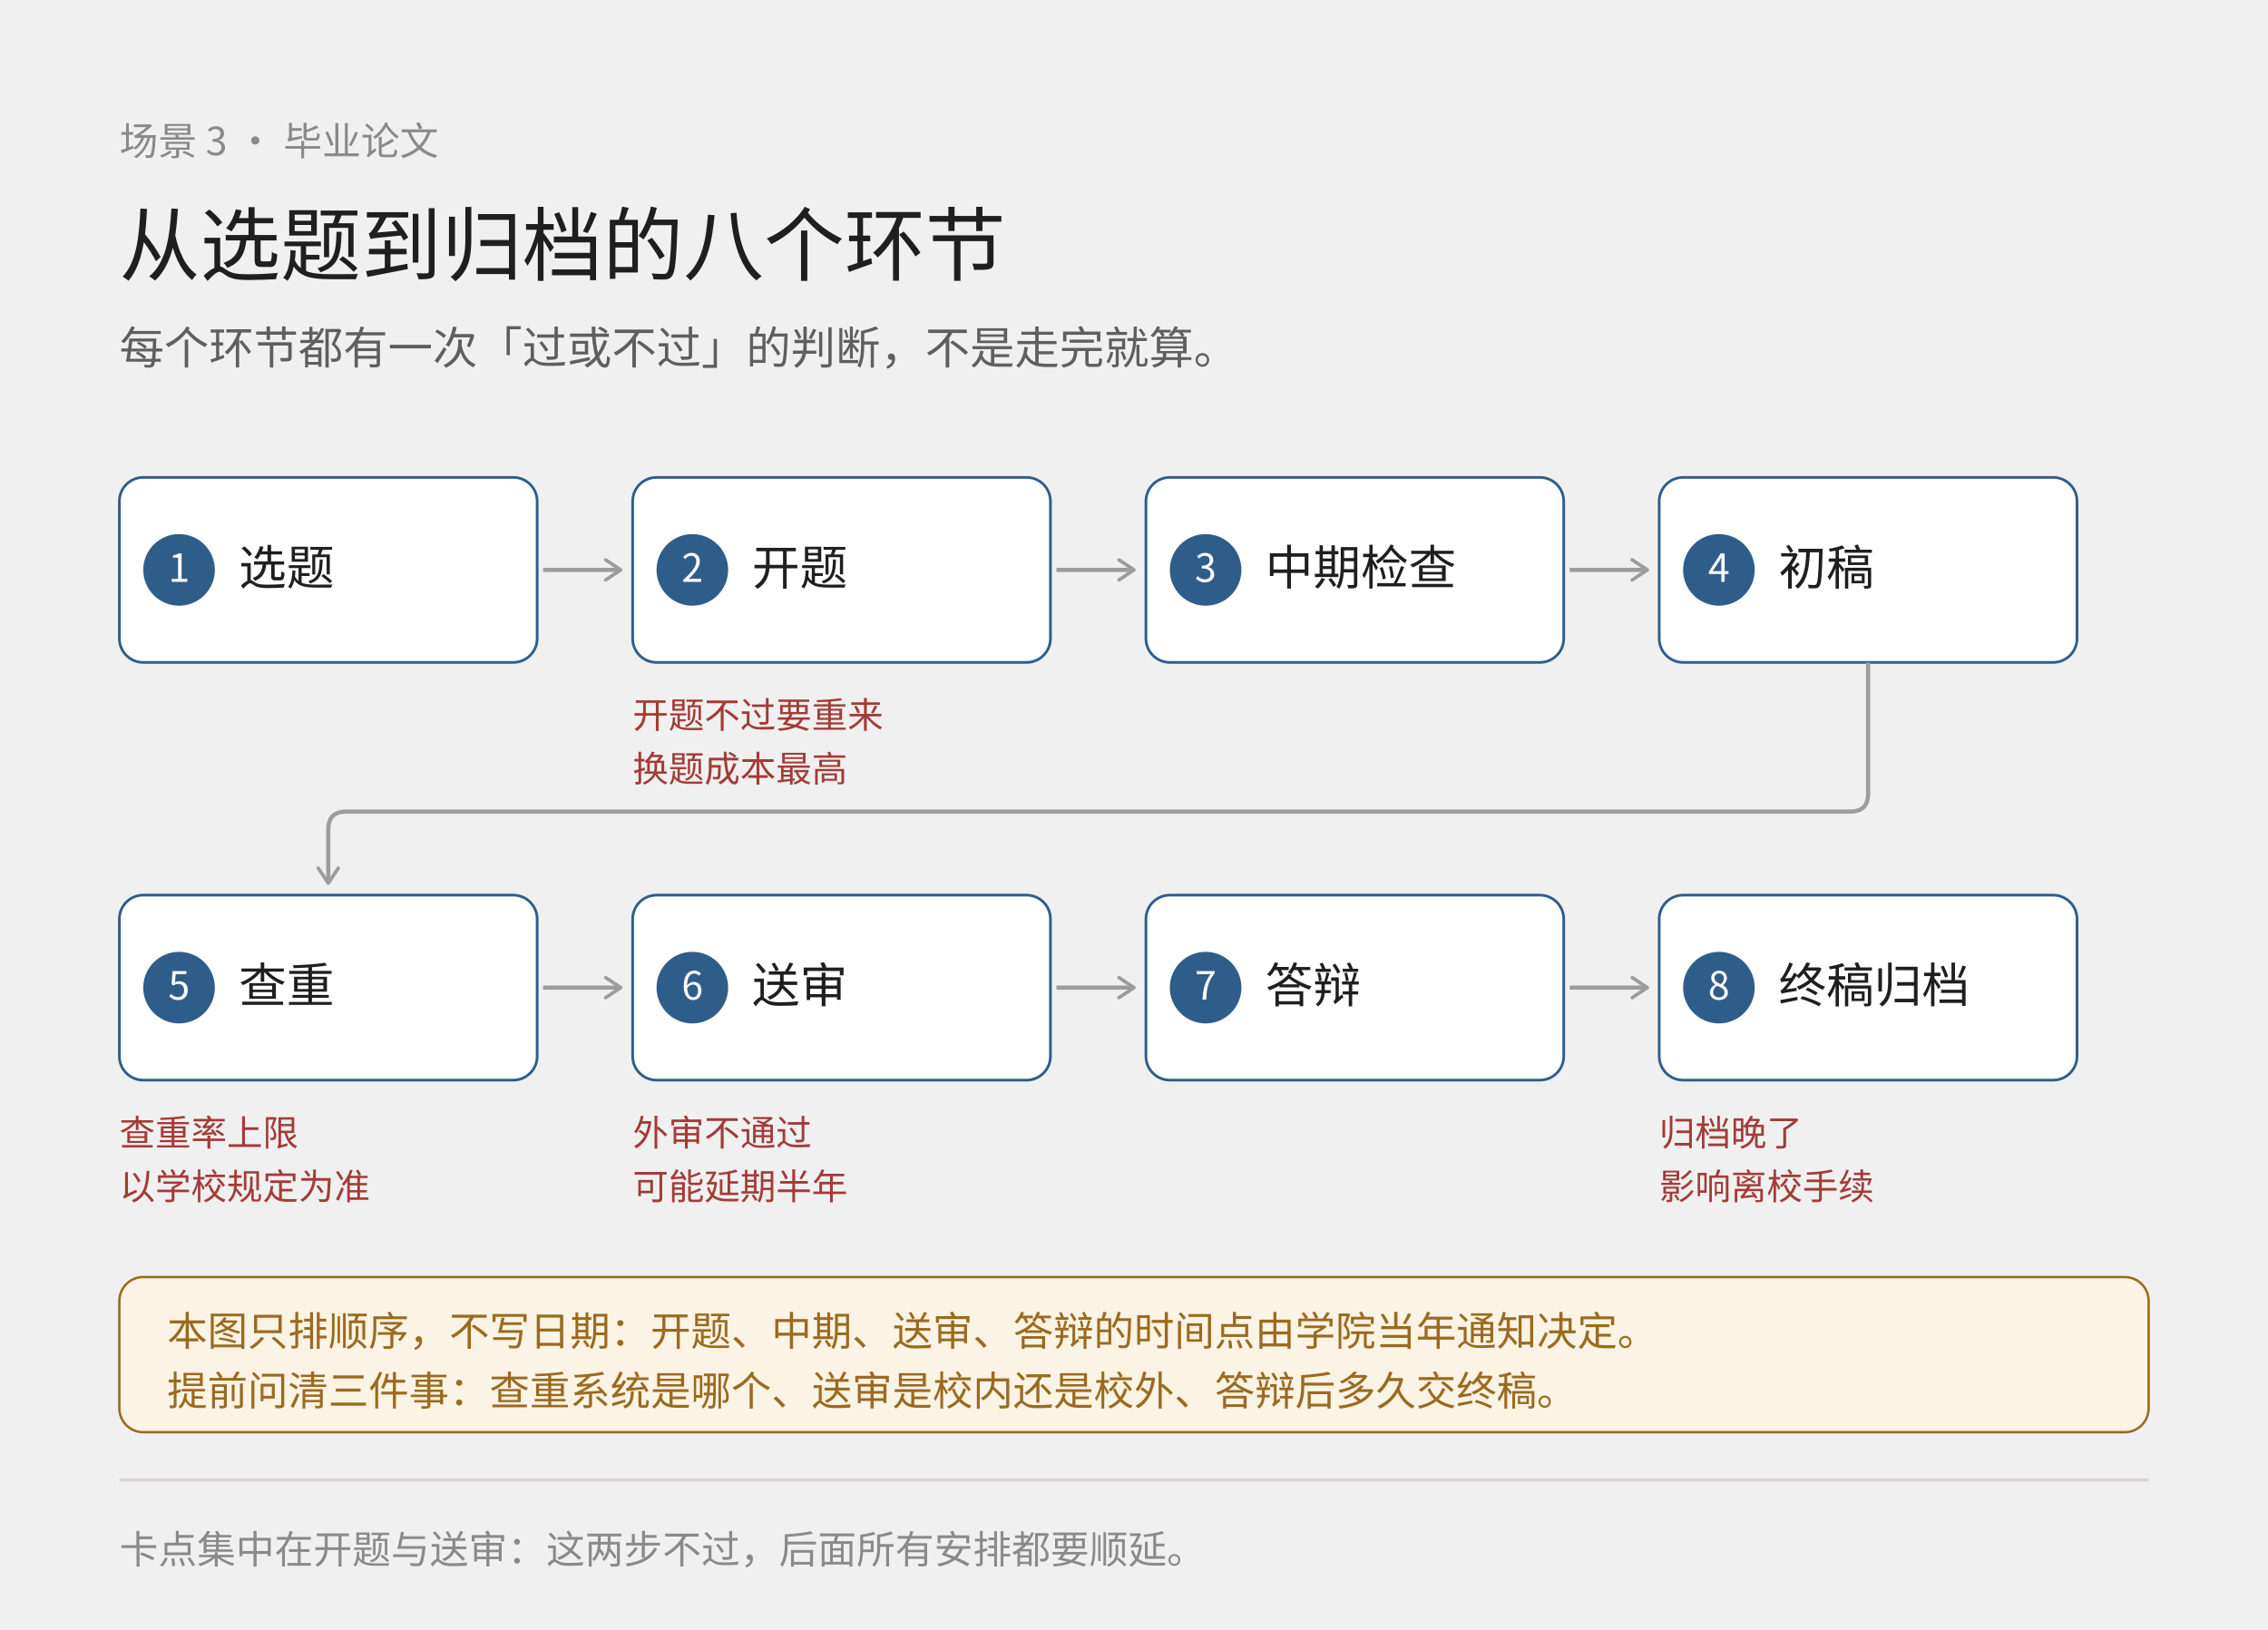
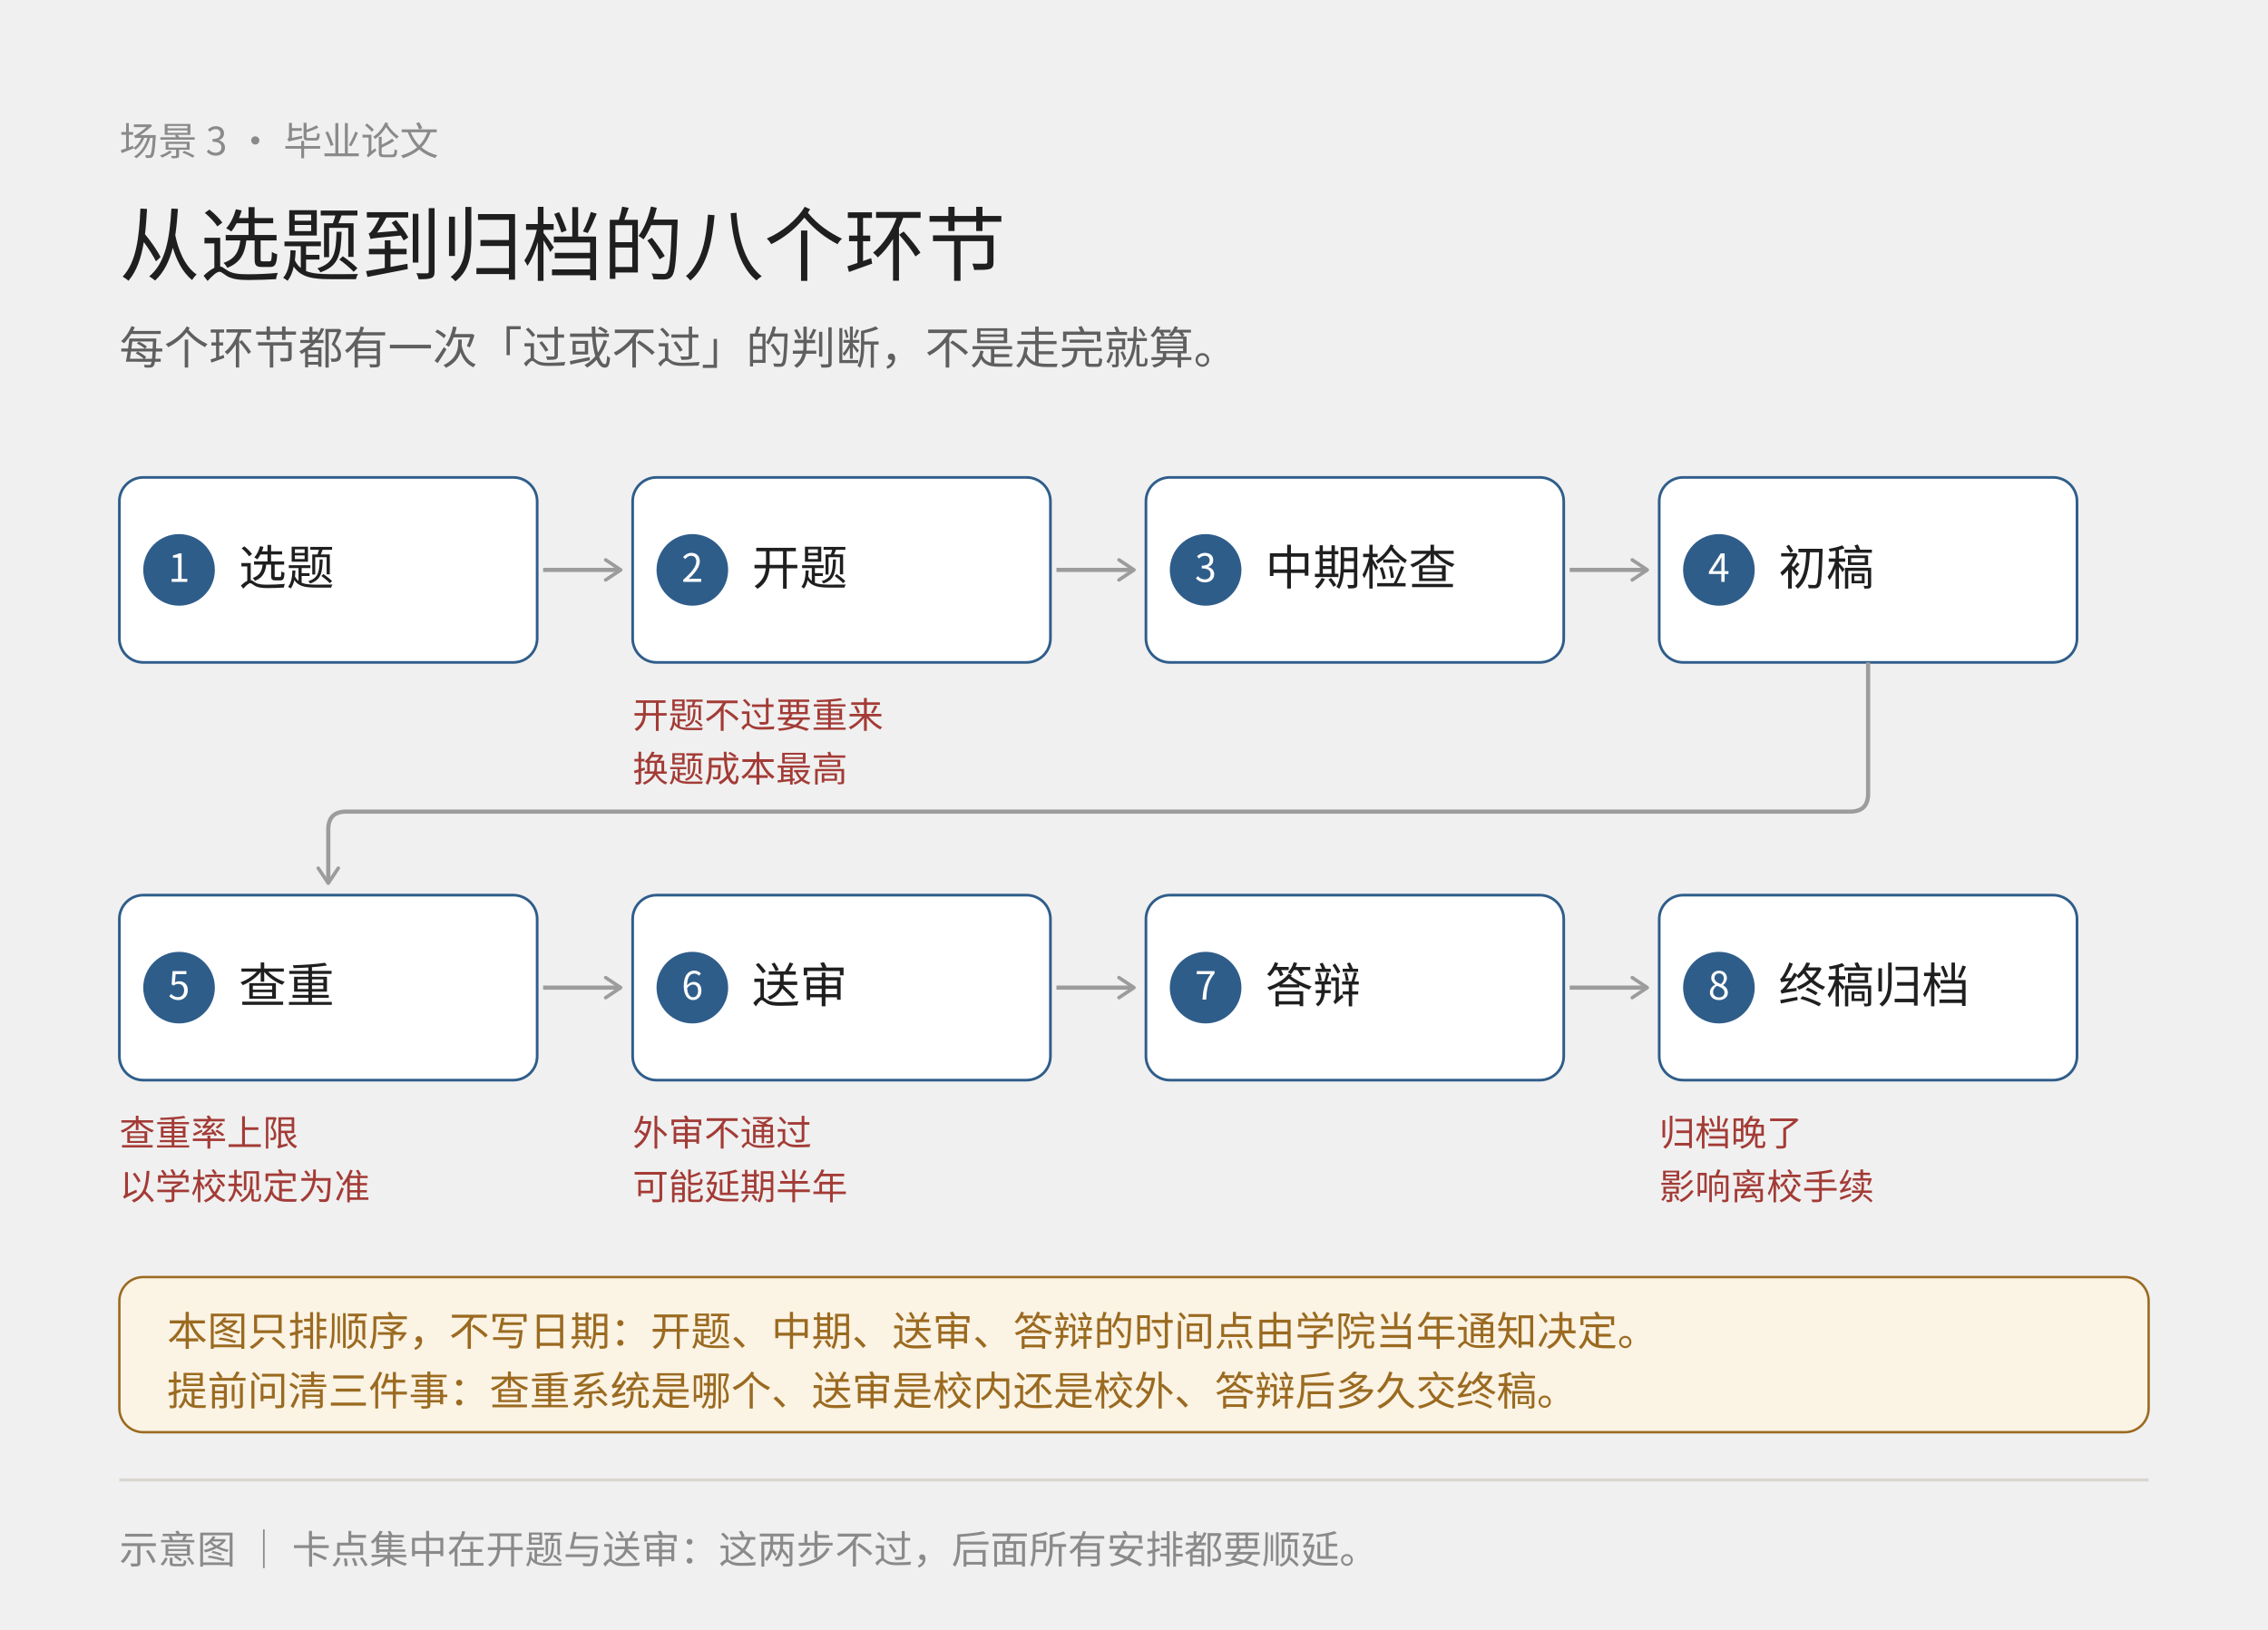
<svg xmlns="http://www.w3.org/2000/svg" viewBox="0 0 760 546" width="760" height="546" font-family="PingFang SC, Noto Sans CJK SC, Source Han Sans SC, Microsoft YaHei, sans-serif">
  <defs>
    <marker id="a" viewBox="0 0 10 10" refX="8" refY="5" markerWidth="6" markerHeight="6" orient="auto-start-reverse">
      <path d="M2 1L8 5L2 9" fill="none" stroke="#9c9c9c" stroke-width="1.4" stroke-linecap="round" stroke-linejoin="round" />
    </marker>
  </defs>
  <text x="40" y="52" font-size="13" fill="#8a8a8a" font-weight="400" text-anchor="start">场景 3 · 毕业论文</text>
  <text x="40" y="92" font-size="27" fill="#1f1f1f" font-weight="500" text-anchor="start">从选题到归档的八个环节</text>
  <text x="40" y="122" font-size="15" fill="#5f5f5f" font-weight="400" text-anchor="start">每个环节都有一次「过或不过」的判断，不是走完就算。</text>
  <rect x="40" y="160" width="140" height="62" rx="8" fill="#ffffff" stroke="#2f5d8a" stroke-width="0.9" />
  <circle cx="60" cy="191" r="12" fill="#2f5d8a" />
  <text x="60" y="195" font-size="13" fill="#ffffff" font-weight="500" text-anchor="middle">1</text>
  <text x="80" y="196" font-size="16" fill="#1f1f1f" font-weight="500" text-anchor="start">选题</text>
  <path d="M182 191 L208 191" fill="none" stroke="#9c9c9c" stroke-width="1.4" marker-end="url(#a)" />
  <rect x="212" y="160" width="140" height="62" rx="8" fill="#ffffff" stroke="#2f5d8a" stroke-width="0.9" />
  <circle cx="232" cy="191" r="12" fill="#2f5d8a" />
  <text x="232" y="195" font-size="13" fill="#ffffff" font-weight="500" text-anchor="middle">2</text>
  <text x="252" y="196" font-size="16" fill="#1f1f1f" font-weight="500" text-anchor="start">开题</text>
  <path d="M354 191 L380 191" fill="none" stroke="#9c9c9c" stroke-width="1.4" marker-end="url(#a)" />
  <rect x="384" y="160" width="140" height="62" rx="8" fill="#ffffff" stroke="#2f5d8a" stroke-width="0.9" />
  <circle cx="404" cy="191" r="12" fill="#2f5d8a" />
  <text x="404" y="195" font-size="13" fill="#ffffff" font-weight="500" text-anchor="middle">3</text>
  <text x="424" y="196" font-size="16" fill="#1f1f1f" font-weight="500" text-anchor="start">中期检查</text>
  <path d="M526 191 L552 191" fill="none" stroke="#9c9c9c" stroke-width="1.4" marker-end="url(#a)" />
  <rect x="556" y="160" width="140" height="62" rx="8" fill="#ffffff" stroke="#2f5d8a" stroke-width="0.9" />
  <circle cx="576" cy="191" r="12" fill="#2f5d8a" />
  <text x="576" y="195" font-size="13" fill="#ffffff" font-weight="500" text-anchor="middle">4</text>
  <text x="596" y="196" font-size="16" fill="#1f1f1f" font-weight="500" text-anchor="start">初稿</text>
  <rect x="40" y="300" width="140" height="62" rx="8" fill="#ffffff" stroke="#2f5d8a" stroke-width="0.9" />
  <circle cx="60" cy="331" r="12" fill="#2f5d8a" />
  <text x="60" y="335" font-size="13" fill="#ffffff" font-weight="500" text-anchor="middle">5</text>
  <text x="80" y="336" font-size="16" fill="#1f1f1f" font-weight="500" text-anchor="start">查重</text>
  <path d="M182 331 L208 331" fill="none" stroke="#9c9c9c" stroke-width="1.4" marker-end="url(#a)" />
  <rect x="212" y="300" width="140" height="62" rx="8" fill="#ffffff" stroke="#2f5d8a" stroke-width="0.9" />
  <circle cx="232" cy="331" r="12" fill="#2f5d8a" />
  <text x="232" y="335" font-size="13" fill="#ffffff" font-weight="500" text-anchor="middle">6</text>
  <text x="252" y="336" font-size="16" fill="#1f1f1f" font-weight="500" text-anchor="start">送审</text>
  <path d="M354 331 L380 331" fill="none" stroke="#9c9c9c" stroke-width="1.4" marker-end="url(#a)" />
  <rect x="384" y="300" width="140" height="62" rx="8" fill="#ffffff" stroke="#2f5d8a" stroke-width="0.9" />
  <circle cx="404" cy="331" r="12" fill="#2f5d8a" />
  <text x="404" y="335" font-size="13" fill="#ffffff" font-weight="500" text-anchor="middle">7</text>
  <text x="424" y="336" font-size="16" fill="#1f1f1f" font-weight="500" text-anchor="start">答辩</text>
  <path d="M526 331 L552 331" fill="none" stroke="#9c9c9c" stroke-width="1.4" marker-end="url(#a)" />
  <rect x="556" y="300" width="140" height="62" rx="8" fill="#ffffff" stroke="#2f5d8a" stroke-width="0.9" />
  <circle cx="576" cy="331" r="12" fill="#2f5d8a" />
  <text x="576" y="335" font-size="13" fill="#ffffff" font-weight="500" text-anchor="middle">8</text>
  <text x="596" y="336" font-size="16" fill="#1f1f1f" font-weight="500" text-anchor="start">终稿归档</text>
  <path d="M626 222 L626 266 Q626 272 620 272 L116 272 Q110 272 110 278 L110 296" fill="none" stroke="#9c9c9c" stroke-width="1.4" marker-end="url(#a)" />
  <text x="212" y="244" font-size="12" fill="#a33b36" font-weight="400" text-anchor="start">开题不过要重来</text>
  <text x="212" y="262" font-size="12" fill="#a33b36" font-weight="400" text-anchor="start">换题成本最高</text>
  <text x="40" y="384" font-size="12" fill="#a33b36" font-weight="400" text-anchor="start">查重率上限</text>
  <text x="40" y="402" font-size="12" fill="#a33b36" font-weight="400" text-anchor="start">以学校规定为准</text>
  <text x="212" y="384" font-size="12" fill="#a33b36" font-weight="400" text-anchor="start">外审不通过</text>
  <text x="212" y="402" font-size="12" fill="#a33b36" font-weight="400" text-anchor="start">可能延期半年</text>
  <text x="556" y="384" font-size="12" fill="#a33b36" font-weight="400" text-anchor="start">归档晚了</text>
  <text x="556" y="402" font-size="12" fill="#a33b36" font-weight="400" text-anchor="start">影响离校手续</text>
  <rect x="40" y="428" width="680" height="52" rx="8" fill="#fbf3e4" stroke="#9a6a20" stroke-width="0.8" />
  <text x="56" y="451" font-size="13.5" fill="#9a6a20" font-weight="400" text-anchor="start">本图只排顺序，不写日期：开题、中期、送审、答辩的时间点由学院当年通知决定。</text>
  <text x="56" y="471" font-size="13.5" fill="#9a6a20" font-weight="400" text-anchor="start">提前问清三件事：查重系统是哪个、送审是校内还是校外、答辩后多久交终稿。</text>
  <line x1="40" y1="496" x2="720" y2="496" stroke="#d9d6cf" stroke-width="1" />
-   <text x="40" y="524" font-size="13" fill="#8a8a8a" font-weight="400" text-anchor="start">卡点集中在开题与送审：这两步不过，后面所有安排都要顺延。</text>
+   <text x="40" y="524" font-size="13" fill="#8a8a8a" font-weight="400" text-anchor="start">示意图 ｜ 卡点集中在开题与送审：这两步不过，后面所有安排都要顺延。</text>
</svg>
